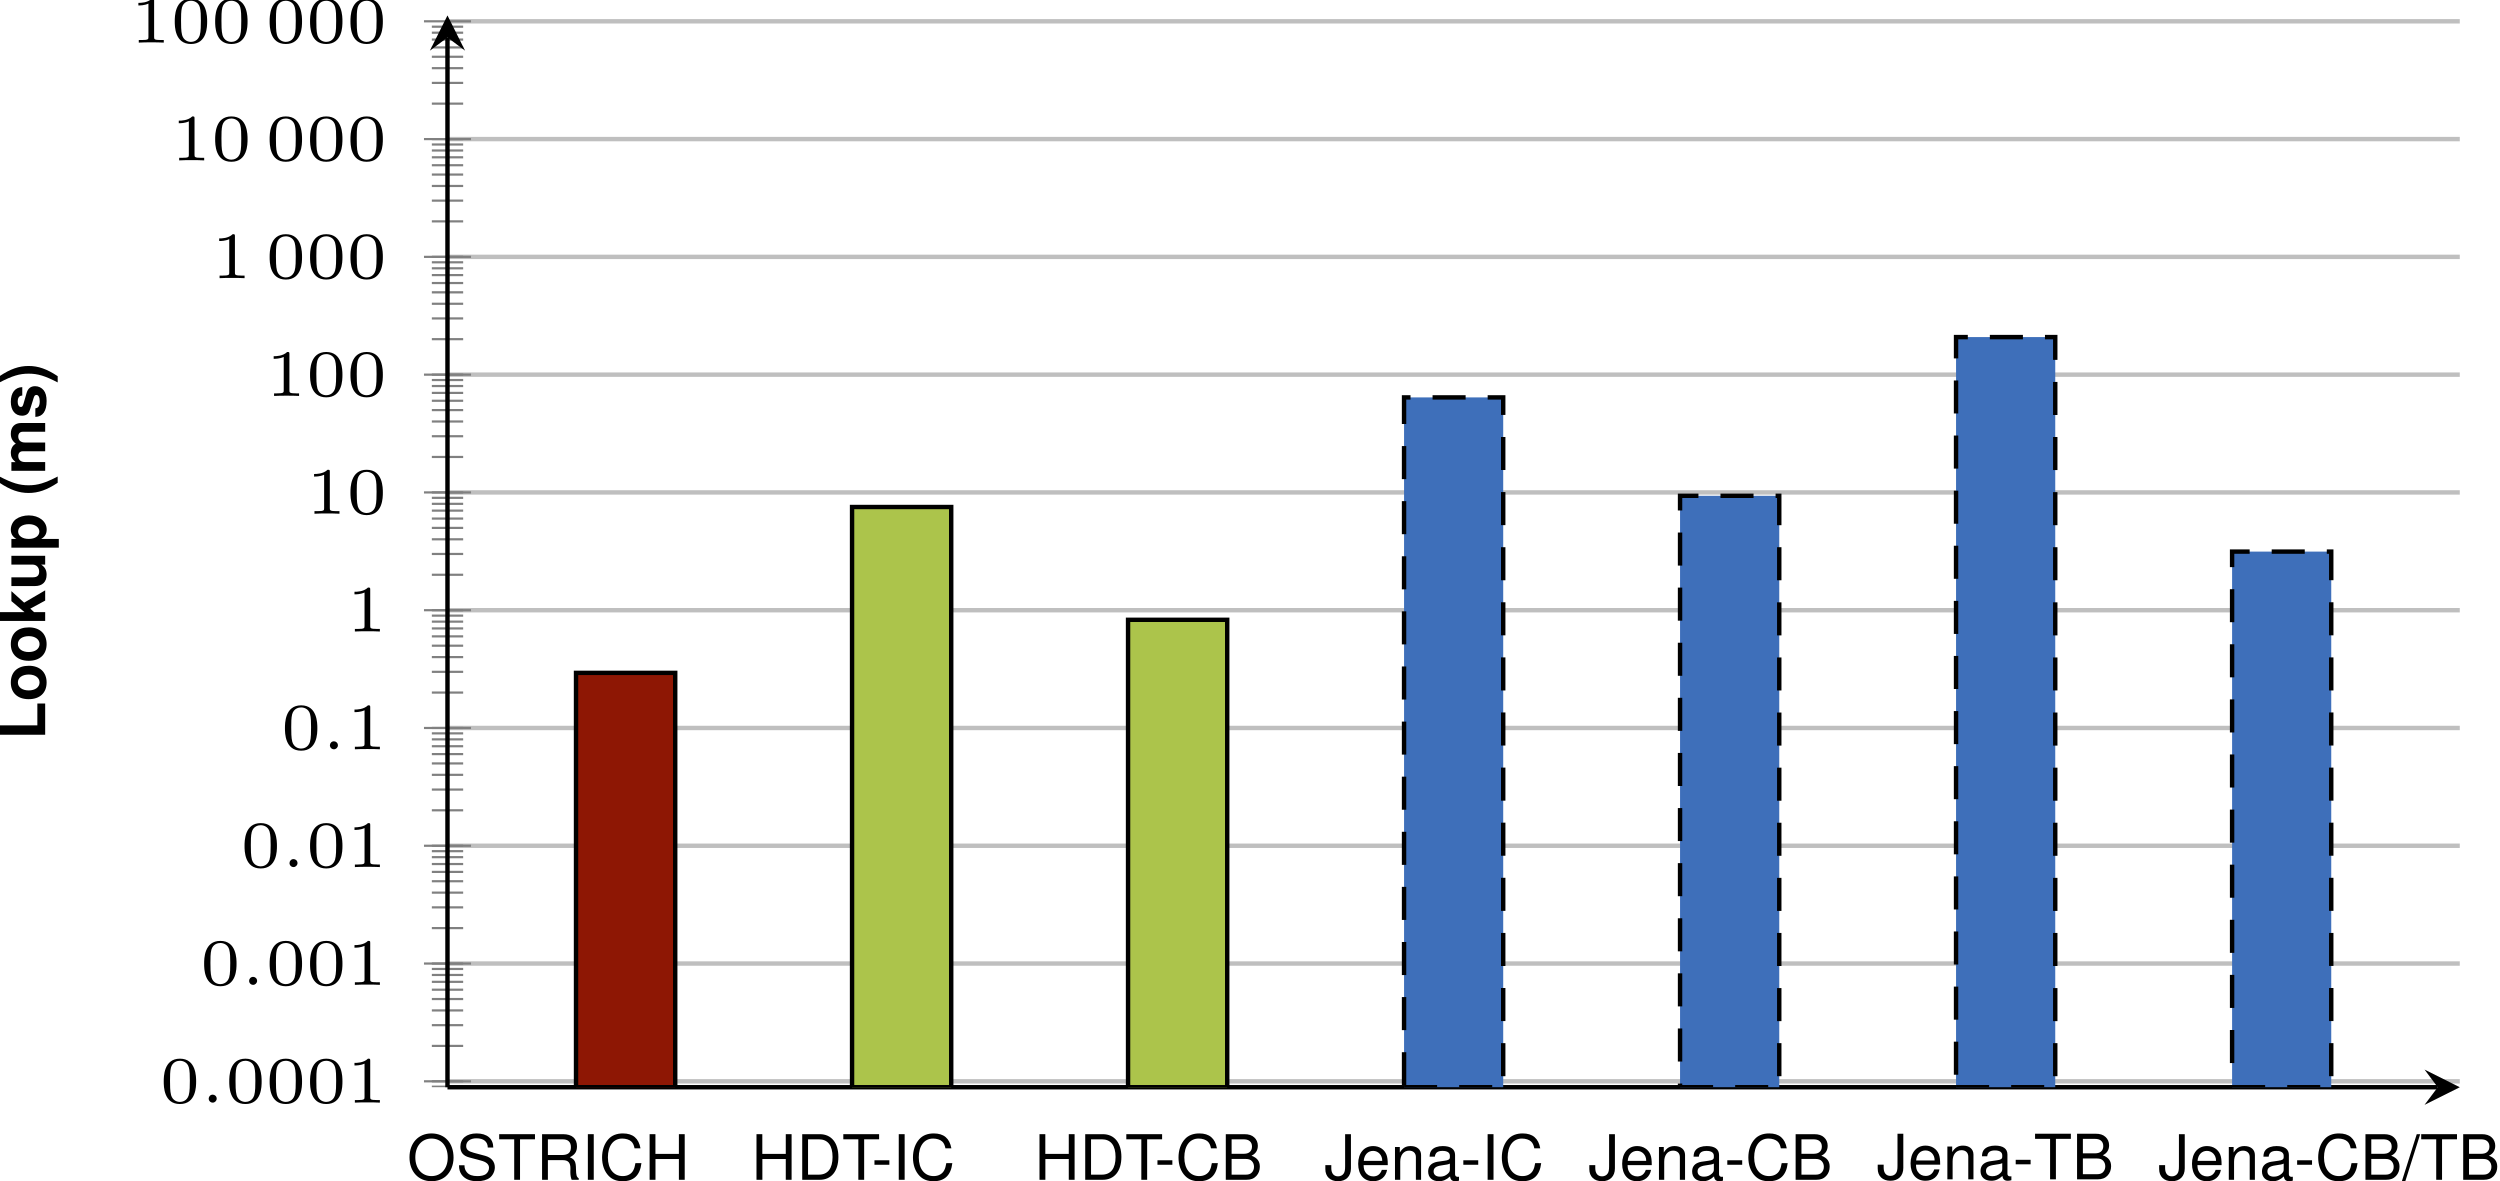
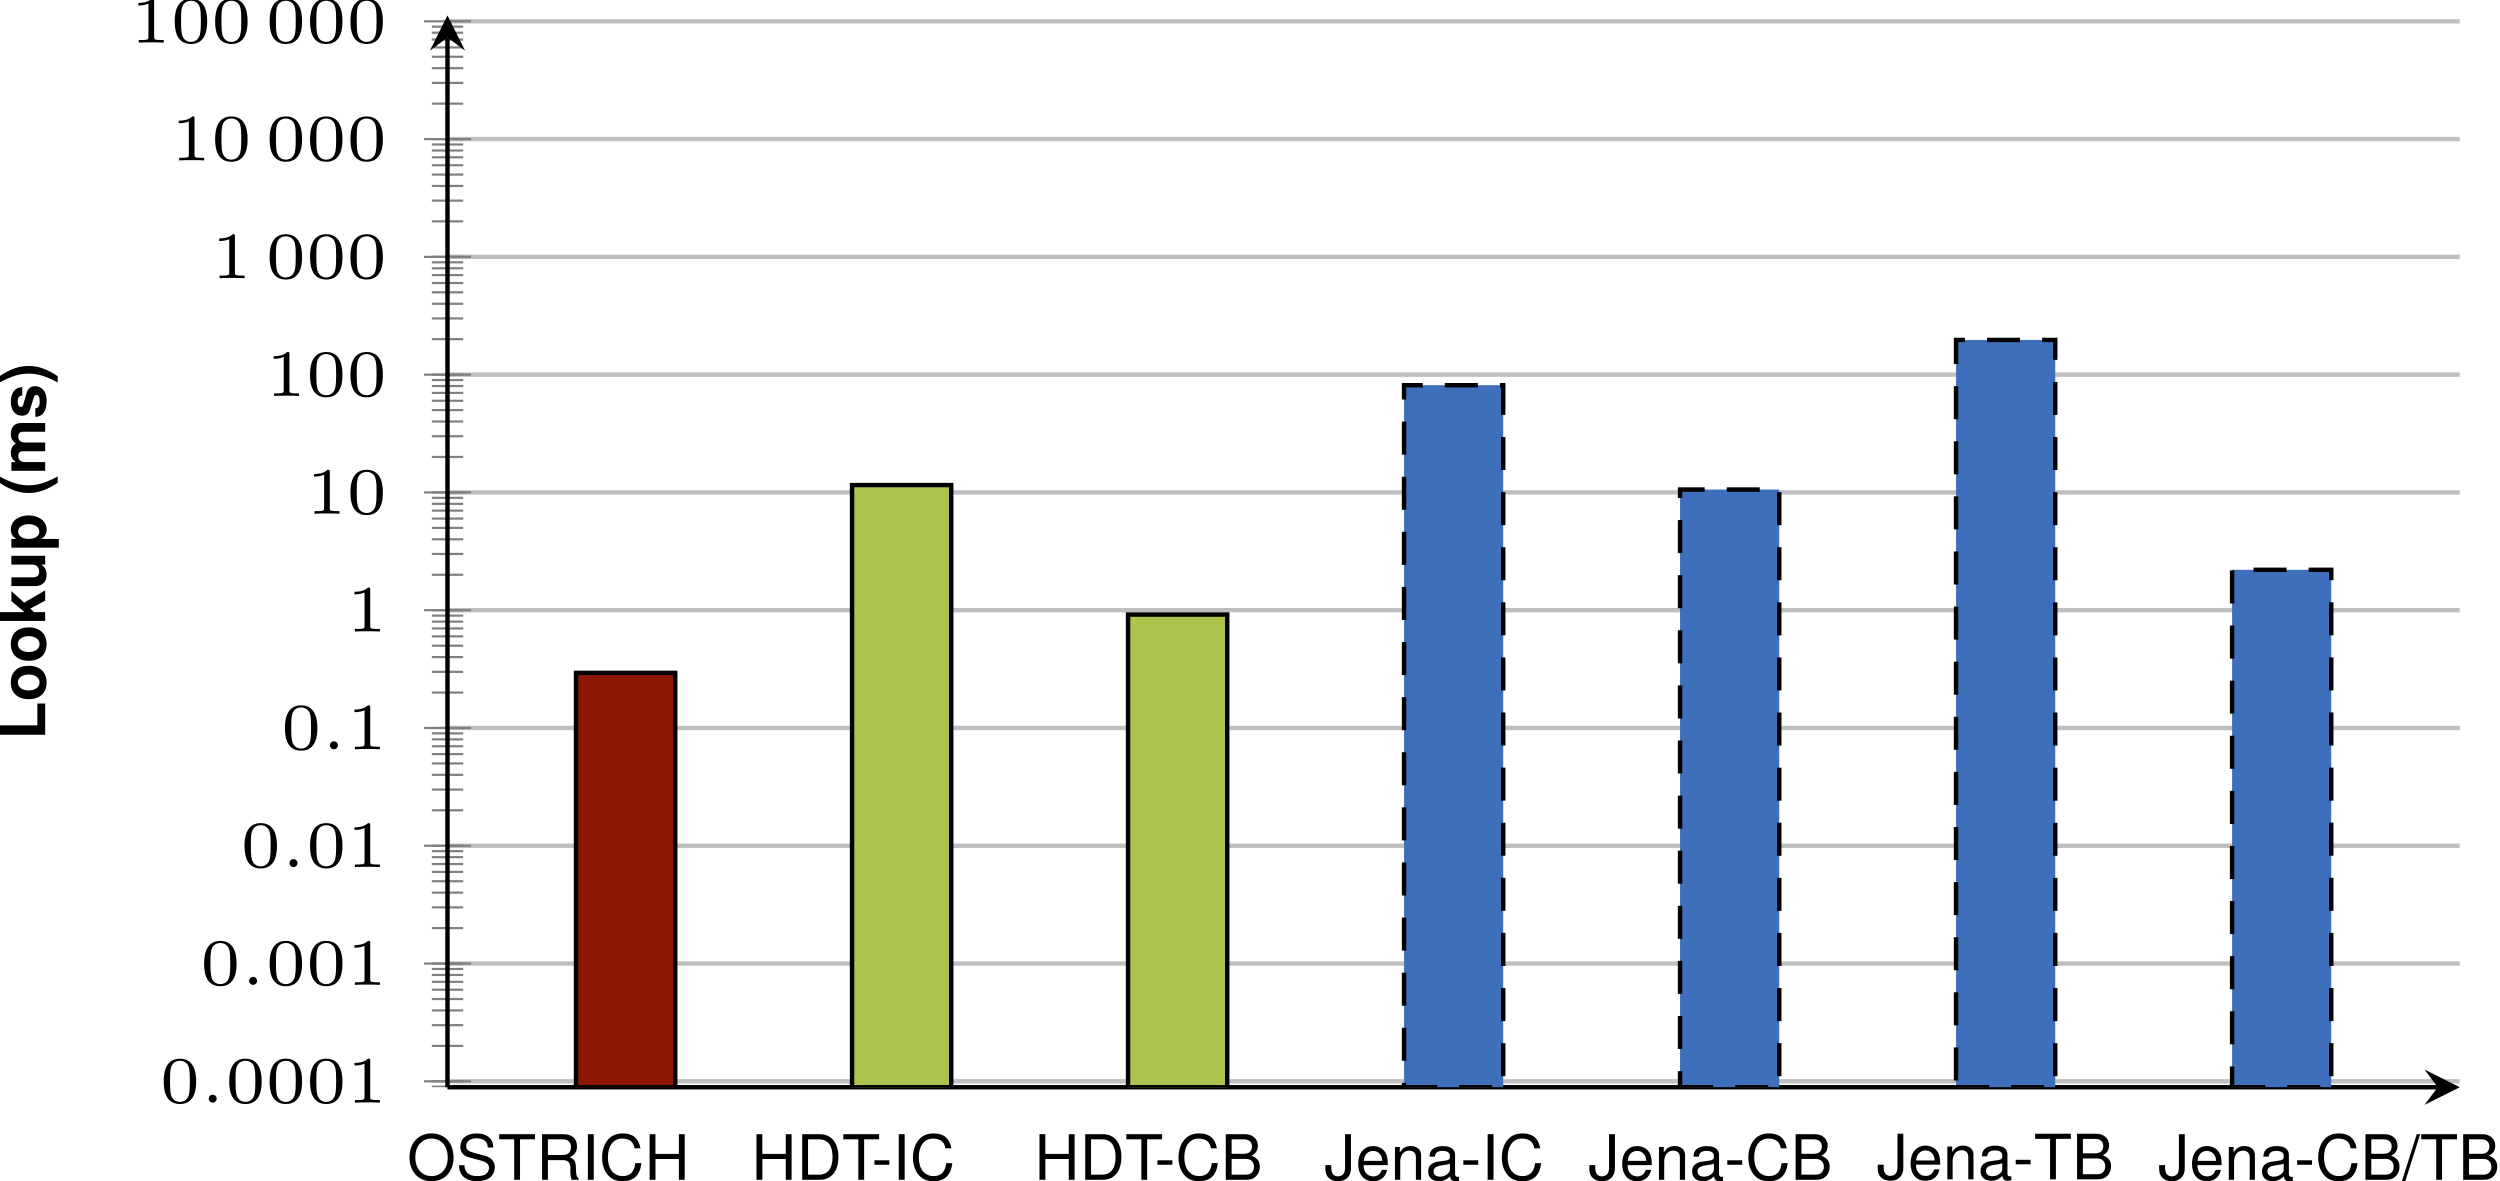
<svg xmlns="http://www.w3.org/2000/svg" xmlns:xlink="http://www.w3.org/1999/xlink" version="1.1" width="226.026pt" height="106.767pt" viewBox="2.848 -12.153 226.026 106.767">
  <defs>
    <clipPath id="clip1">
      <path d="M-98.43 86.144V-10.758H366.977V86.144" />
    </clipPath>
    <clipPath id="clip3">
      <path d="M-98.43 86.144V-10.758H366.977V86.144" />
    </clipPath>
    <clipPath id="clip4">
      <path d="M43.305 86.144H225.238V-10.758H43.305Z" />
    </clipPath>
+     <path id="g1-40" d="M1.148-4.124C.498-3.146 .226-2.365 .226-1.499C.226-.628 .498 .153 1.148 1.131H1.714C1.115-.034 .922-.668 .922-1.499C.922-2.325 1.115-2.97 1.714-4.124H1.148Z" />
+     <path id="g1-41" d="M.69 1.131C1.341 .153 1.612-.628 1.612-1.494C1.612-2.365 1.341-3.146 .69-4.124H.124C.724-2.959 .917-2.325 .917-1.494C.917-.668 .724-.023 .124 1.131H.69Z" />
+     <path id="g1-76" d="M1.301-4.124H.453V0H3.276V-.707H1.301V-4.124Z" />
+     <path id="g1-107" d="M1.126-1.867V-4.124H.334V0H1.126V-1.001L1.443-1.346L2.172 0H3.1L1.986-1.901L3.027-3.055H2.127L1.126-1.867Z" />
+     <path id="g1-109" d="M.339-3.055V0H1.131V-1.833C1.131-2.206 1.335-2.433 1.675-2.433C1.941-2.433 2.105-2.28 2.105-2.037V0H2.897V-1.833C2.897-2.206 3.1-2.433 3.44-2.433C3.706-2.433 3.87-2.28 3.87-2.037V0H4.662V-2.161C4.662-2.755 4.3-3.106 3.689-3.106C3.304-3.106 3.032-2.97 2.795-2.653C2.648-2.942 2.342-3.106 1.963-3.106C1.612-3.106 1.386-2.987 1.126-2.676V-3.055H.339Z" />
+     <path id="g1-111" d="M1.703-3.106C.769-3.106 .198-2.489 .198-1.488C.198-.481 .769 .13 1.709 .13C2.636 .13 3.219-.487 3.219-1.465C3.219-2.501 2.659-3.106 1.703-3.106ZM1.709-2.467C2.144-2.467 2.427-2.076 2.427-1.477C2.427-.905 2.133-.509 1.709-.509C1.279-.509 .99-.905 .99-1.488S1.279-2.467 1.709-2.467Z" />
+     <path id="g1-112" d="M1.12-3.055H.328V1.233H1.12V-.362C1.313-.023 1.584 .136 1.969 .136C2.704 .136 3.247-.554 3.247-1.482C3.247-1.912 3.123-2.342 2.919-2.625C2.716-2.914 2.337-3.106 1.969-3.106C1.584-3.106 1.313-2.942 1.12-2.602V-3.055ZM1.788-2.444C2.189-2.444 2.455-2.054 2.455-1.471C2.455-.917 2.178-.526 1.788-.526C1.392-.526 1.12-.911 1.12-1.482S1.392-2.444 1.788-2.444Z" />
+     <path id="g1-115" d="M2.857-2.071C2.846-2.716 2.348-3.106 1.528-3.106C.752-3.106 .272-2.716 .272-2.088C.272-1.884 .334-1.709 .441-1.59C.549-1.482 .645-1.431 .939-1.335L1.884-1.041C2.082-.979 2.15-.917 2.15-.792C2.15-.605 1.929-.492 1.561-.492C1.358-.492 1.194-.532 1.092-.6C1.007-.662 .973-.724 .939-.888H.164C.187-.221 .679 .13 1.607 .13C2.031 .13 2.354 .04 2.58-.141S2.942-.605 2.942-.905C2.942-1.301 2.744-1.556 2.342-1.675L1.341-1.963C1.12-2.031 1.064-2.076 1.064-2.201C1.064-2.37 1.245-2.484 1.522-2.484C1.901-2.484 2.088-2.348 2.093-2.071H2.857Z" />
+     <path id="g1-117" d="M3.061 0V-3.055H2.269V-1.143C2.269-.781 2.014-.543 1.629-.543C1.29-.543 1.12-.724 1.12-1.092V-3.055H.328V-.928C.328-.255 .702 .13 1.352 .13C1.765 .13 2.042-.023 2.269-.362V0H3.061Z" />
+     <path id="g2-58" d="M1.494-.359C1.494-.574 1.321-.723 1.136-.723C.921-.723 .771-.55 .771-.365C.771-.161 .933 0 1.136 0C1.327 0 1.494-.167 1.494-.359Z" />
    <path id="g5-45" d="M1.607-1.765H.26V-1.358H1.607V-1.765Z" />
    <path id="g5-47" d="M1.296-4.124L-.045 .113H.266L1.607-4.124H1.296Z" />
    <path id="g5-66" d="M.447 0H2.308C2.699 0 2.987-.107 3.208-.345C3.411-.56 3.525-.854 3.525-1.177C3.525-1.675 3.298-1.974 2.772-2.178C3.146-2.354 3.344-2.659 3.344-3.078C3.344-3.378 3.23-3.643 3.015-3.836C2.8-4.034 2.518-4.124 2.122-4.124H.447V0ZM.973-2.348V-3.66H1.991C2.286-3.66 2.45-3.621 2.591-3.513C2.738-3.4 2.817-3.23 2.817-3.004C2.817-2.783 2.738-2.608 2.591-2.495C2.45-2.387 2.286-2.348 1.991-2.348H.973ZM.973-.464V-1.884H2.257C2.512-1.884 2.682-1.822 2.806-1.686C2.931-1.556 2.998-1.375 2.998-1.171C2.998-.973 2.931-.792 2.806-.662C2.682-.526 2.512-.464 2.257-.464H.973Z" />
    <path id="g5-67" d="M3.745-2.846C3.581-3.751 3.061-4.192 2.155-4.192C1.601-4.192 1.154-4.017 .849-3.677C.475-3.27 .272-2.682 .272-2.014C.272-1.335 .481-.752 .871-.351C1.188-.023 1.595 .13 2.133 .13C3.14 .13 3.706-.413 3.83-1.505H3.287C3.242-1.222 3.185-1.03 3.1-.866C2.931-.526 2.58-.334 2.139-.334C1.318-.334 .798-.99 .798-2.02C.798-3.078 1.296-3.728 2.093-3.728C2.427-3.728 2.738-3.626 2.908-3.468C3.061-3.327 3.146-3.151 3.208-2.846H3.745Z" />
    <path id="g5-68" d="M.504 0H2.093C3.134 0 3.774-.781 3.774-2.065C3.774-3.344 3.14-4.124 2.093-4.124H.504V0ZM1.03-.464V-3.66H2.003C2.817-3.66 3.247-3.112 3.247-2.059C3.247-1.018 2.817-.464 2.003-.464H1.03Z" />
    <path id="g5-72" d="M3.117-1.878V0H3.643V-4.124H3.117V-2.342H.996V-4.124H.47V0H1.001V-1.878H3.117Z" />
    <path id="g5-73" d="M1.098-4.124H.566V0H1.098V-4.124Z" />
    <path id="g5-74" d="M1.884-4.124V-1.222C1.884-.894 1.85-.707 1.754-.566C1.652-.407 1.46-.311 1.25-.311C.854-.311 .634-.577 .634-1.058V-1.324H.096V-.962C.096-.294 .537 .13 1.245 .13C1.963 .13 2.41-.317 2.41-1.03V-4.124H1.884Z" />
    <path id="g5-79" d="M2.201-4.192C1.018-4.192 .215-3.321 .215-2.031S1.018 .13 2.206 .13C2.704 .13 3.151-.023 3.485-.306C3.932-.685 4.198-1.324 4.198-1.997C4.198-3.327 3.411-4.192 2.201-4.192ZM2.201-3.728C3.095-3.728 3.672-3.049 3.672-2.008C3.672-1.013 3.078-.334 2.206-.334C1.33-.334 .741-1.013 .741-2.031S1.33-3.728 2.201-3.728Z" />
    <path id="g5-82" d="M1.052-1.776H2.41C2.88-1.776 3.089-1.55 3.089-1.041L3.083-.673C3.083-.419 3.129-.17 3.202 0H3.841V-.13C3.643-.266 3.604-.413 3.592-.962C3.587-1.641 3.479-1.844 3.032-2.037C3.496-2.263 3.683-2.552 3.683-3.021C3.683-3.734 3.236-4.124 2.427-4.124H.526V0H1.052V-1.776ZM1.052-2.24V-3.66H2.325C2.619-3.66 2.789-3.615 2.919-3.502C3.061-3.383 3.134-3.196 3.134-2.948C3.134-2.461 2.885-2.24 2.325-2.24H1.052Z" />
    <path id="g5-83" d="M3.372-2.914C3.366-3.723 2.812-4.192 1.861-4.192C.956-4.192 .396-3.728 .396-2.981C.396-2.478 .662-2.161 1.205-2.02L2.229-1.748C2.75-1.612 2.987-1.403 2.987-1.081C2.987-.86 2.868-.634 2.693-.509C2.529-.396 2.269-.334 1.935-.334C1.488-.334 1.182-.441 .984-.679C.832-.86 .764-1.058 .769-1.313H.272C.277-.933 .351-.685 .515-.458C.798-.074 1.273 .13 1.901 .13C2.393 .13 2.795 .017 3.061-.187C3.338-.407 3.513-.775 3.513-1.131C3.513-1.641 3.196-2.014 2.636-2.167L1.601-2.444C1.103-2.58 .922-2.738 .922-3.055C.922-3.474 1.29-3.751 1.844-3.751C2.501-3.751 2.868-3.451 2.874-2.914H3.372Z" />
    <path id="g5-84" d="M2.003-3.66H3.355V-4.124H.119V-3.66H1.477V0H2.003V-3.66Z" />
    <path id="g5-97" d="M3.027-.277C2.976-.266 2.953-.266 2.925-.266C2.761-.266 2.67-.351 2.67-.498V-2.24C2.67-2.767 2.286-3.049 1.556-3.049C1.126-3.049 .769-2.925 .571-2.704C.436-2.552 .379-2.382 .368-2.088H.843C.883-2.45 1.098-2.614 1.539-2.614C1.963-2.614 2.201-2.455 2.201-2.172V-2.048C2.201-1.85 2.082-1.765 1.709-1.72C1.041-1.635 .939-1.612 .758-1.539C.413-1.397 .238-1.131 .238-.747C.238-.209 .611 .13 1.211 .13C1.584 .13 1.884 0 2.218-.306C2.252-.006 2.399 .13 2.704 .13C2.8 .13 2.874 .119 3.027 .079V-.277ZM2.201-.933C2.201-.775 2.155-.679 2.014-.549C1.822-.373 1.59-.283 1.313-.283C.945-.283 .73-.458 .73-.758C.73-1.069 .939-1.228 1.443-1.301C1.941-1.369 2.042-1.392 2.201-1.465V-.933Z" />
    <path id="g5-101" d="M2.902-1.324C2.902-1.776 2.868-2.048 2.783-2.269C2.591-2.755 2.139-3.049 1.584-3.049C.758-3.049 .226-2.416 .226-1.443S.741 .13 1.573 .13C2.252 .13 2.721-.255 2.84-.9H2.365C2.235-.509 1.969-.306 1.59-.306C1.29-.306 1.035-.441 .877-.69C.764-.86 .724-1.03 .718-1.324H2.902ZM.73-1.709C.769-2.257 1.103-2.614 1.578-2.614C2.042-2.614 2.399-2.229 2.399-1.743C2.399-1.731 2.399-1.72 2.393-1.709H.73Z" />
    <path id="g5-110" d="M.396-2.965V0H.871V-1.635C.871-2.24 1.188-2.636 1.675-2.636C2.048-2.636 2.286-2.41 2.286-2.054V0H2.755V-2.24C2.755-2.733 2.387-3.049 1.816-3.049C1.375-3.049 1.092-2.88 .832-2.467V-2.965H.396Z" />
-     <path id="g2-58" d="M1.494-.359C1.494-.574 1.321-.723 1.136-.723C.921-.723 .771-.55 .771-.365C.771-.161 .933 0 1.136 0C1.327 0 1.494-.167 1.494-.359Z" />
-     <path id="g1-40" d="M1.148-4.124C.498-3.146 .226-2.365 .226-1.499C.226-.628 .498 .153 1.148 1.131H1.714C1.115-.034 .922-.668 .922-1.499C.922-2.325 1.115-2.97 1.714-4.124H1.148Z" />
-     <path id="g1-41" d="M.69 1.131C1.341 .153 1.612-.628 1.612-1.494C1.612-2.365 1.341-3.146 .69-4.124H.124C.724-2.959 .917-2.325 .917-1.494C.917-.668 .724-.023 .124 1.131H.69Z" />
-     <path id="g1-76" d="M1.301-4.124H.453V0H3.276V-.707H1.301V-4.124Z" />
-     <path id="g1-107" d="M1.126-1.867V-4.124H.334V0H1.126V-1.001L1.443-1.346L2.172 0H3.1L1.986-1.901L3.027-3.055H2.127L1.126-1.867Z" />
-     <path id="g1-109" d="M.339-3.055V0H1.131V-1.833C1.131-2.206 1.335-2.433 1.675-2.433C1.941-2.433 2.105-2.28 2.105-2.037V0H2.897V-1.833C2.897-2.206 3.1-2.433 3.44-2.433C3.706-2.433 3.87-2.28 3.87-2.037V0H4.662V-2.161C4.662-2.755 4.3-3.106 3.689-3.106C3.304-3.106 3.032-2.97 2.795-2.653C2.648-2.942 2.342-3.106 1.963-3.106C1.612-3.106 1.386-2.987 1.126-2.676V-3.055H.339Z" />
-     <path id="g1-111" d="M1.703-3.106C.769-3.106 .198-2.489 .198-1.488C.198-.481 .769 .13 1.709 .13C2.636 .13 3.219-.487 3.219-1.465C3.219-2.501 2.659-3.106 1.703-3.106ZM1.709-2.467C2.144-2.467 2.427-2.076 2.427-1.477C2.427-.905 2.133-.509 1.709-.509C1.279-.509 .99-.905 .99-1.488S1.279-2.467 1.709-2.467Z" />
-     <path id="g1-112" d="M1.12-3.055H.328V1.233H1.12V-.362C1.313-.023 1.584 .136 1.969 .136C2.704 .136 3.247-.554 3.247-1.482C3.247-1.912 3.123-2.342 2.919-2.625C2.716-2.914 2.337-3.106 1.969-3.106C1.584-3.106 1.313-2.942 1.12-2.602V-3.055ZM1.788-2.444C2.189-2.444 2.455-2.054 2.455-1.471C2.455-.917 2.178-.526 1.788-.526C1.392-.526 1.12-.911 1.12-1.482S1.392-2.444 1.788-2.444Z" />
-     <path id="g1-115" d="M2.857-2.071C2.846-2.716 2.348-3.106 1.528-3.106C.752-3.106 .272-2.716 .272-2.088C.272-1.884 .334-1.709 .441-1.59C.549-1.482 .645-1.431 .939-1.335L1.884-1.041C2.082-.979 2.15-.917 2.15-.792C2.15-.605 1.929-.492 1.561-.492C1.358-.492 1.194-.532 1.092-.6C1.007-.662 .973-.724 .939-.888H.164C.187-.221 .679 .13 1.607 .13C2.031 .13 2.354 .04 2.58-.141S2.942-.605 2.942-.905C2.942-1.301 2.744-1.556 2.342-1.675L1.341-1.963C1.12-2.031 1.064-2.076 1.064-2.201C1.064-2.37 1.245-2.484 1.522-2.484C1.901-2.484 2.088-2.348 2.093-2.071H2.857Z" />
-     <path id="g1-117" d="M3.061 0V-3.055H2.269V-1.143C2.269-.781 2.014-.543 1.629-.543C1.29-.543 1.12-.724 1.12-1.092V-3.055H.328V-.928C.328-.255 .702 .13 1.352 .13C1.765 .13 2.042-.023 2.269-.362V0H3.061Z" />
    <path id="g3-48" d="M3.288-1.907C3.288-2.343 3.288-3.975 1.823-3.975S.359-2.343 .359-1.907C.359-1.476 .359 .126 1.823 .126S3.288-1.476 3.288-1.907ZM1.823-.066C1.572-.066 1.166-.185 1.022-.681C.927-1.028 .927-1.614 .927-1.985C.927-2.385 .927-2.845 1.01-3.168C1.16-3.706 1.614-3.784 1.823-3.784C2.098-3.784 2.493-3.652 2.624-3.198C2.714-2.881 2.72-2.445 2.72-1.985C2.72-1.602 2.72-.998 2.618-.664C2.451-.143 2.02-.066 1.823-.066Z" />
    <path id="g3-49" d="M2.146-3.796C2.146-3.975 2.122-3.975 1.943-3.975C1.548-3.593 .938-3.593 .723-3.593V-3.359C.879-3.359 1.273-3.359 1.632-3.527V-.508C1.632-.311 1.632-.233 1.016-.233H.759V0C1.088-.024 1.554-.024 1.889-.024S2.69-.024 3.019 0V-.233H2.762C2.146-.233 2.146-.311 2.146-.508V-3.796Z" />
  </defs>
  <g id="page1">
    <path d="M43.305 85.609H225.238M43.305 74.961H225.238M43.305 64.312H225.238M43.305 53.664H225.238M43.305 43.016H225.238M43.305 32.367H225.238M43.305 21.719H225.238M43.305 11.07H225.238M43.305 .422H225.238M43.305-10.227H225.238" stroke="#bfbfbf" fill="none" stroke-width=".399" stroke-miterlimit="10" clip-path="url(#clip1)" />
    <path d="M41.891 86.098H44.723M41.891 85.609H44.723M41.891 82.406H44.723M41.891 80.531H44.723M41.891 79.199H44.723M41.891 78.168H44.723M41.891 77.324H44.723M41.891 76.613H44.723M41.891 75.992H44.723M41.891 75.449H44.723M41.891 74.961H44.723M41.891 71.758H44.723M41.891 69.883H44.723M41.891 68.551H44.723M41.891 67.519H44.723M41.891 66.676H44.723M41.891 65.965H44.723M41.891 65.344H44.723M41.891 64.801H44.723M41.891 64.312H44.723M41.891 61.109H44.723M41.891 59.234H44.723M41.891 57.902H44.723M41.891 56.871H44.723M41.891 56.027H44.723M41.891 55.312H44.723M41.891 54.695H44.723M41.891 54.152H44.723M41.891 53.664H44.723M41.891 50.461H44.723M41.891 48.586H44.723M41.891 47.254H44.723M41.891 46.223H44.723M41.891 45.379H44.723M41.891 44.664H44.723M41.891 44.047H44.723M41.891 43.504H44.723M41.891 43.016H44.723M41.891 39.812H44.723M41.891 37.934H44.723M41.891 36.605H44.723M41.891 35.574H44.723M41.891 34.73H44.723M41.891 34.016H44.723M41.891 33.398H44.723M41.891 32.855H44.723M41.891 32.367H44.723M41.891 29.16H44.723M41.891 27.285H44.723M41.891 25.957H44.723M41.891 24.926H44.723M41.891 24.082H44.723M41.891 23.367H44.723M41.891 22.75H44.723M41.891 22.207H44.723M41.891 21.719H44.723M41.891 18.512H44.723M41.891 16.637H44.723M41.891 15.309H44.723M41.891 14.277H44.723M41.891 13.434H44.723M41.891 12.719H44.723M41.891 12.102H44.723M41.891 11.559H44.723M41.891 11.07H44.723M41.891 7.863H44.723M41.891 5.988H44.723M41.891 4.66H44.723M41.891 3.629H44.723M41.891 2.785H44.723M41.891 2.07H44.723M41.891 1.453H44.723M41.891 .91H44.723M41.891 .422H44.723M41.891-2.785H44.723M41.891-4.66H44.723M41.891-5.988H44.723M41.891-7.019H44.723M41.891-7.863H44.723M41.891-8.578H44.723M41.891-9.195H44.723M41.891-9.738H44.723" stroke="#808080" fill="none" stroke-width=".199" stroke-miterlimit="10" clip-path="url(#clip3)" />
    <path d="M41.18 85.609H45.434M41.18 74.961H45.434M41.18 64.312H45.434M41.18 53.664H45.434M41.18 43.016H45.434M41.18 32.367H45.434M41.18 21.719H45.434M41.18 11.07H45.434M41.18 .422H45.434M41.18-10.227H45.434" stroke="#808080" fill="none" stroke-width=".199" stroke-miterlimit="10" clip-path="url(#clip3)" />
    <path d="M43.305 86.144H223.246" stroke="#000" fill="none" stroke-width=".399" stroke-miterlimit="10" />
    <path d="M225.238 86.145L222.051 84.547L223.246 86.145L222.051 87.738" />
    <path d="M43.305 86.144V-8.766" stroke="#000" fill="none" stroke-width=".399" stroke-miterlimit="10" />
    <path d="M43.305-10.758L41.711-7.57L43.305-8.766L44.898-7.57" />
    <g transform="matrix(1 0 0 1 -90.6765 58.295)">
      <use x="107.969" y="29.242" xlink:href="#g3-48" />
      <use x="111.622" y="29.242" xlink:href="#g2-58" />
      <use x="113.892" y="29.242" xlink:href="#g3-48" />
      <use x="117.545" y="29.242" xlink:href="#g3-48" />
      <use x="121.197" y="29.242" xlink:href="#g3-48" />
      <use x="124.85" y="29.242" xlink:href="#g3-49" />
    </g>
    <g transform="matrix(1 0 0 1 -87.0235 47.6463)">
      <use x="107.969" y="29.242" xlink:href="#g3-48" />
      <use x="111.622" y="29.242" xlink:href="#g2-58" />
      <use x="113.892" y="29.242" xlink:href="#g3-48" />
      <use x="117.545" y="29.242" xlink:href="#g3-48" />
      <use x="121.197" y="29.242" xlink:href="#g3-49" />
    </g>
    <g transform="matrix(1 0 0 1 -83.3706 36.9977)">
      <use x="107.969" y="29.242" xlink:href="#g3-48" />
      <use x="111.622" y="29.242" xlink:href="#g2-58" />
      <use x="113.892" y="29.242" xlink:href="#g3-48" />
      <use x="117.545" y="29.242" xlink:href="#g3-49" />
    </g>
    <g transform="matrix(1 0 0 1 -79.7176 26.349)">
      <use x="107.969" y="29.242" xlink:href="#g3-48" />
      <use x="111.622" y="29.242" xlink:href="#g2-58" />
      <use x="113.892" y="29.242" xlink:href="#g3-49" />
    </g>
    <g transform="matrix(1 0 0 1 -73.7954 15.7004)">
      <use x="107.969" y="29.242" xlink:href="#g3-49" />
    </g>
    <g transform="matrix(1 0 0 1 -77.4484 5.0518)">
      <use x="107.969" y="29.242" xlink:href="#g3-49" />
      <use x="111.622" y="29.242" xlink:href="#g3-48" />
    </g>
    <g transform="matrix(1 0 0 1 -81.1013 -5.5969)">
      <use x="107.969" y="29.242" xlink:href="#g3-49" />
      <use x="111.622" y="29.242" xlink:href="#g3-48" />
      <use x="115.275" y="29.242" xlink:href="#g3-48" />
    </g>
    <g transform="matrix(1 0 0 1 -86.0273 -16.2455)">
      <use x="107.969" y="29.242" xlink:href="#g3-49" />
      <use x="112.895" y="29.242" xlink:href="#g3-48" />
      <use x="116.548" y="29.242" xlink:href="#g3-48" />
      <use x="120.201" y="29.242" xlink:href="#g3-48" />
    </g>
    <g transform="matrix(1 0 0 1 -89.6802 -26.89414)">
      <use x="107.969" y="29.242" xlink:href="#g3-49" />
      <use x="111.622" y="29.242" xlink:href="#g3-48" />
      <use x="116.548" y="29.242" xlink:href="#g3-48" />
      <use x="120.201" y="29.242" xlink:href="#g3-48" />
      <use x="123.854" y="29.242" xlink:href="#g3-48" />
    </g>
    <g transform="matrix(1 0 0 1 -93.3332 -37.5428)">
      <use x="107.969" y="29.242" xlink:href="#g3-49" />
      <use x="111.622" y="29.242" xlink:href="#g3-48" />
      <use x="115.275" y="29.242" xlink:href="#g3-48" />
      <use x="120.201" y="29.242" xlink:href="#g3-48" />
      <use x="123.854" y="29.242" xlink:href="#g3-48" />
      <use x="127.507" y="29.242" xlink:href="#g3-48" />
    </g>
    <path d="M54.926 86.144H63.895V48.68H54.926Z" fill="#8e1704" clip-path="url(#clip4)" />
    <path d="M54.926 86.144H63.895V48.68H54.926Z" stroke="#000" fill="none" stroke-width=".399" stroke-miterlimit="10" clip-path="url(#clip4)" />
-     <path d="M79.883 86.144H88.848V33.684H79.883Z" fill="#acc44b" clip-path="url(#clip4)" />
-     <path d="M79.883 86.144H88.848V33.684H79.883Z" stroke="#000" fill="none" stroke-width=".399" stroke-miterlimit="10" clip-path="url(#clip4)" />
-     <path d="M104.836 86.144H113.801V43.883H104.836Z" fill="#acc44b" clip-path="url(#clip4)" />
-     <path d="M104.836 86.144H113.801V43.883H104.836Z" stroke="#000" fill="none" stroke-width=".399" stroke-miterlimit="10" clip-path="url(#clip4)" />
-     <path d="M129.789 86.144H138.754V23.777H129.789Z" fill="#3e6fba" clip-path="url(#clip4)" />
-     <path d="M129.789 86.144H138.754V23.777H129.789Z" stroke="#000" fill="none" stroke-width=".399" stroke-miterlimit="10" stroke-dasharray="2.989,1.993" clip-path="url(#clip4)" />
-     <path d="M154.742 86.144H163.711V32.672H154.742Z" fill="#3e6fba" clip-path="url(#clip4)" />
-     <path d="M154.742 86.144H163.711V32.672H154.742Z" stroke="#000" fill="none" stroke-width=".399" stroke-miterlimit="10" stroke-dasharray="2.989,1.993" clip-path="url(#clip4)" />
-     <path d="M179.695 86.144H188.664V18.324H179.695Z" fill="#3e6fba" clip-path="url(#clip4)" />
-     <path d="M179.695 86.144H188.664V18.324H179.695Z" stroke="#000" fill="none" stroke-width=".399" stroke-miterlimit="10" stroke-dasharray="2.989,1.993" clip-path="url(#clip4)" />
-     <path d="M204.653 86.144H213.617V37.719H204.653Z" fill="#3e6fba" clip-path="url(#clip4)" />
-     <path d="M204.653 86.144H213.617V37.719H204.653Z" stroke="#000" fill="none" stroke-width=".399" stroke-miterlimit="10" stroke-dasharray="2.989,1.993" clip-path="url(#clip4)" />
+     <path d="M79.883 86.144H88.848V31.703H79.883Z" fill="#acc44b" clip-path="url(#clip4)" />
+     <path d="M79.883 86.144H88.848V31.703H79.883Z" stroke="#000" fill="none" stroke-width=".399" stroke-miterlimit="10" clip-path="url(#clip4)" />
+     <path d="M104.836 86.144H113.801V43.41H104.836Z" fill="#acc44b" clip-path="url(#clip4)" />
+     <path d="M104.836 86.144H113.801V43.41H104.836Z" stroke="#000" fill="none" stroke-width=".399" stroke-miterlimit="10" clip-path="url(#clip4)" />
+     <path d="M129.789 86.144H138.754V22.672H129.789Z" fill="#3e6fba" clip-path="url(#clip4)" />
+     <path d="M129.789 86.144H138.754V22.672H129.789Z" stroke="#000" fill="none" stroke-width=".399" stroke-miterlimit="10" stroke-dasharray="2.989,1.993" clip-path="url(#clip4)" />
+     <path d="M154.742 86.144H163.711V32.109H154.742Z" fill="#3e6fba" clip-path="url(#clip4)" />
+     <path d="M154.742 86.144H163.711V32.109H154.742Z" stroke="#000" fill="none" stroke-width=".399" stroke-miterlimit="10" stroke-dasharray="2.989,1.993" clip-path="url(#clip4)" />
+     <path d="M179.695 86.144H188.664V18.582H179.695Z" fill="#3e6fba" clip-path="url(#clip4)" />
+     <path d="M179.695 86.144H188.664V18.582H179.695Z" stroke="#000" fill="none" stroke-width=".399" stroke-miterlimit="10" stroke-dasharray="2.989,1.993" clip-path="url(#clip4)" />
+     <path d="M204.653 86.144H213.617V39.363H204.653Z" fill="#3e6fba" clip-path="url(#clip4)" />
+     <path d="M204.653 86.144H213.617V39.363H204.653Z" stroke="#000" fill="none" stroke-width=".399" stroke-miterlimit="10" stroke-dasharray="2.989,1.993" clip-path="url(#clip4)" />
    <g transform="matrix(0 -1 1 0 -22.30968 162.697)">
      <use x="107.969" y="29.242" xlink:href="#g1-76" />
      <use x="111.439" y="29.242" xlink:href="#g1-111" />
      <use x="114.909" y="29.242" xlink:href="#g1-111" />
      <use x="118.378" y="29.242" xlink:href="#g1-107" />
      <use x="121.536" y="29.242" xlink:href="#g1-117" />
      <use x="125.005" y="29.242" xlink:href="#g1-112" />
      <use x="130.054" y="29.242" xlink:href="#g1-40" />
      <use x="131.945" y="29.242" xlink:href="#g1-109" />
      <use x="136.993" y="29.242" xlink:href="#g1-115" />
      <use x="140.15" y="29.242" xlink:href="#g1-41" />
    </g>
    <g transform="matrix(1 0 0 1 -83.0833 65.2704)">
      <use x="122.739" y="29.242" xlink:href="#g5-79" />
      <use x="127.157" y="29.242" xlink:href="#g5-83" />
      <use x="130.944" y="29.242" xlink:href="#g5-84" />
      <use x="134.414" y="29.242" xlink:href="#g5-82" />
      <use x="138.514" y="29.242" xlink:href="#g5-73" />
      <use x="140.093" y="29.242" xlink:href="#g5-67" />
      <use x="144.193" y="29.242" xlink:href="#g5-72" />
    </g>
    <g transform="matrix(1 0 0 1 -80.3178 65.2704)">
      <use x="151.091" y="29.242" xlink:href="#g5-72" />
      <use x="155.191" y="29.242" xlink:href="#g5-68" />
      <use x="159.291" y="29.242" xlink:href="#g5-84" />
      <use x="161.966" y="29.242" xlink:href="#g5-45" />
      <use x="163.857" y="29.242" xlink:href="#g5-73" />
      <use x="165.435" y="29.242" xlink:href="#g5-67" />
    </g>
    <g transform="matrix(1 0 0 1 -82.2117 65.2704)">
      <use x="178.571" y="29.242" xlink:href="#g5-72" />
      <use x="182.671" y="29.242" xlink:href="#g5-68" />
      <use x="186.771" y="29.242" xlink:href="#g5-84" />
      <use x="189.446" y="29.242" xlink:href="#g5-45" />
      <use x="191.337" y="29.242" xlink:href="#g5-67" />
      <use x="195.437" y="29.242" xlink:href="#g5-66" />
    </g>
    <g transform="matrix(1 0 0 1 -81.036 65.2704)">
      <use x="203.613" y="29.242" xlink:href="#g5-74" />
      <use x="206.452" y="29.242" xlink:href="#g5-101" />
      <use x="209.609" y="29.242" xlink:href="#g5-110" />
      <use x="212.767" y="29.242" xlink:href="#g5-97" />
      <use x="215.924" y="29.242" xlink:href="#g5-45" />
      <use x="217.815" y="29.242" xlink:href="#g5-73" />
      <use x="219.393" y="29.242" xlink:href="#g5-67" />
    </g>
    <g transform="matrix(1 0 0 1 -81.351 65.2704)">
      <use x="227.794" y="29.242" xlink:href="#g5-74" />
      <use x="230.633" y="29.242" xlink:href="#g5-101" />
      <use x="233.79" y="29.242" xlink:href="#g5-110" />
      <use x="236.948" y="29.242" xlink:href="#g5-97" />
      <use x="240.105" y="29.242" xlink:href="#g5-45" />
      <use x="241.996" y="29.242" xlink:href="#g5-67" />
      <use x="246.096" y="29.242" xlink:href="#g5-66" />
    </g>
    <g transform="matrix(1 0 0 1 -81.036 65.2292)">
      <use x="253.553" y="29.242" xlink:href="#g5-74" />
      <use x="256.393" y="29.242" xlink:href="#g5-101" />
      <use x="259.55" y="29.242" xlink:href="#g5-110" />
      <use x="262.707" y="29.242" xlink:href="#g5-97" />
      <use x="265.865" y="29.242" xlink:href="#g5-45" />
      <use x="267.756" y="29.242" xlink:href="#g5-84" />
      <use x="271.225" y="29.242" xlink:href="#g5-66" />
    </g>
    <g transform="matrix(1 0 0 1 -85.769 65.2704)">
      <use x="283.731" y="29.242" xlink:href="#g5-74" />
      <use x="286.57" y="29.242" xlink:href="#g5-101" />
      <use x="289.728" y="29.242" xlink:href="#g5-110" />
      <use x="292.885" y="29.242" xlink:href="#g5-97" />
      <use x="296.042" y="29.242" xlink:href="#g5-45" />
      <use x="297.933" y="29.242" xlink:href="#g5-67" />
      <use x="302.033" y="29.242" xlink:href="#g5-66" />
      <use x="305.821" y="29.242" xlink:href="#g5-47" />
      <use x="307.4" y="29.242" xlink:href="#g5-84" />
      <use x="310.869" y="29.242" xlink:href="#g5-66" />
    </g>
  </g>
</svg>
